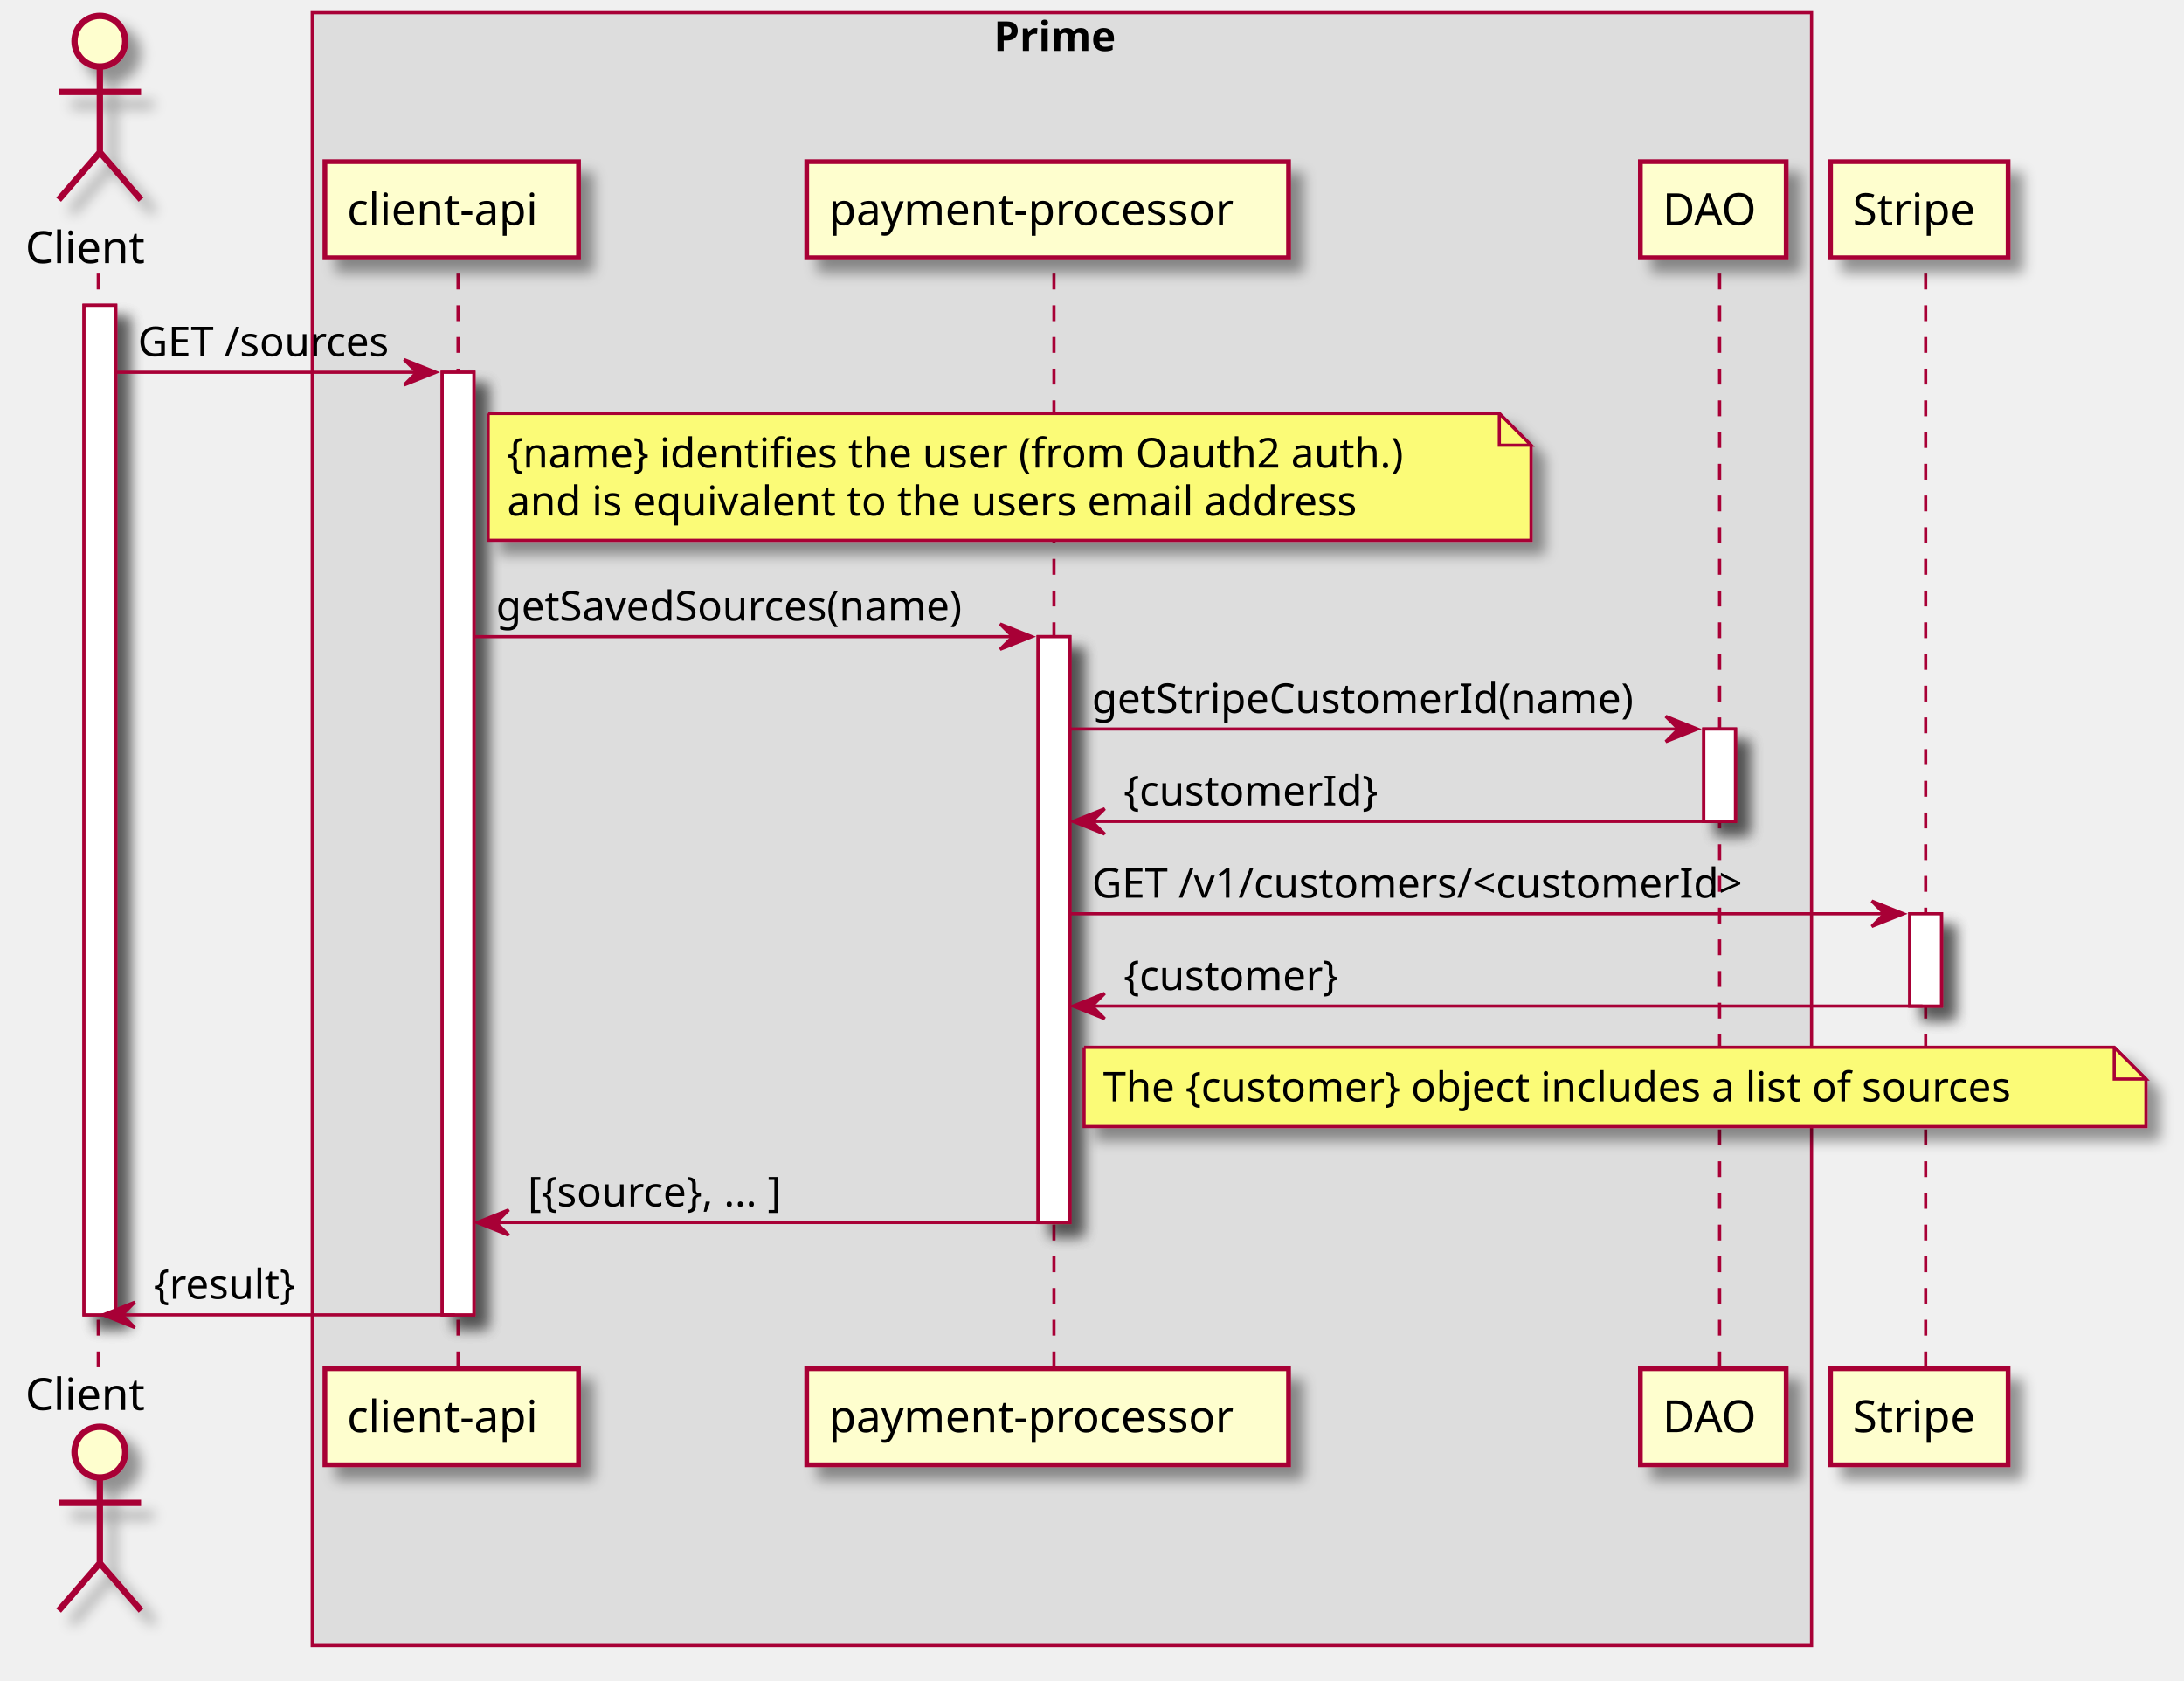
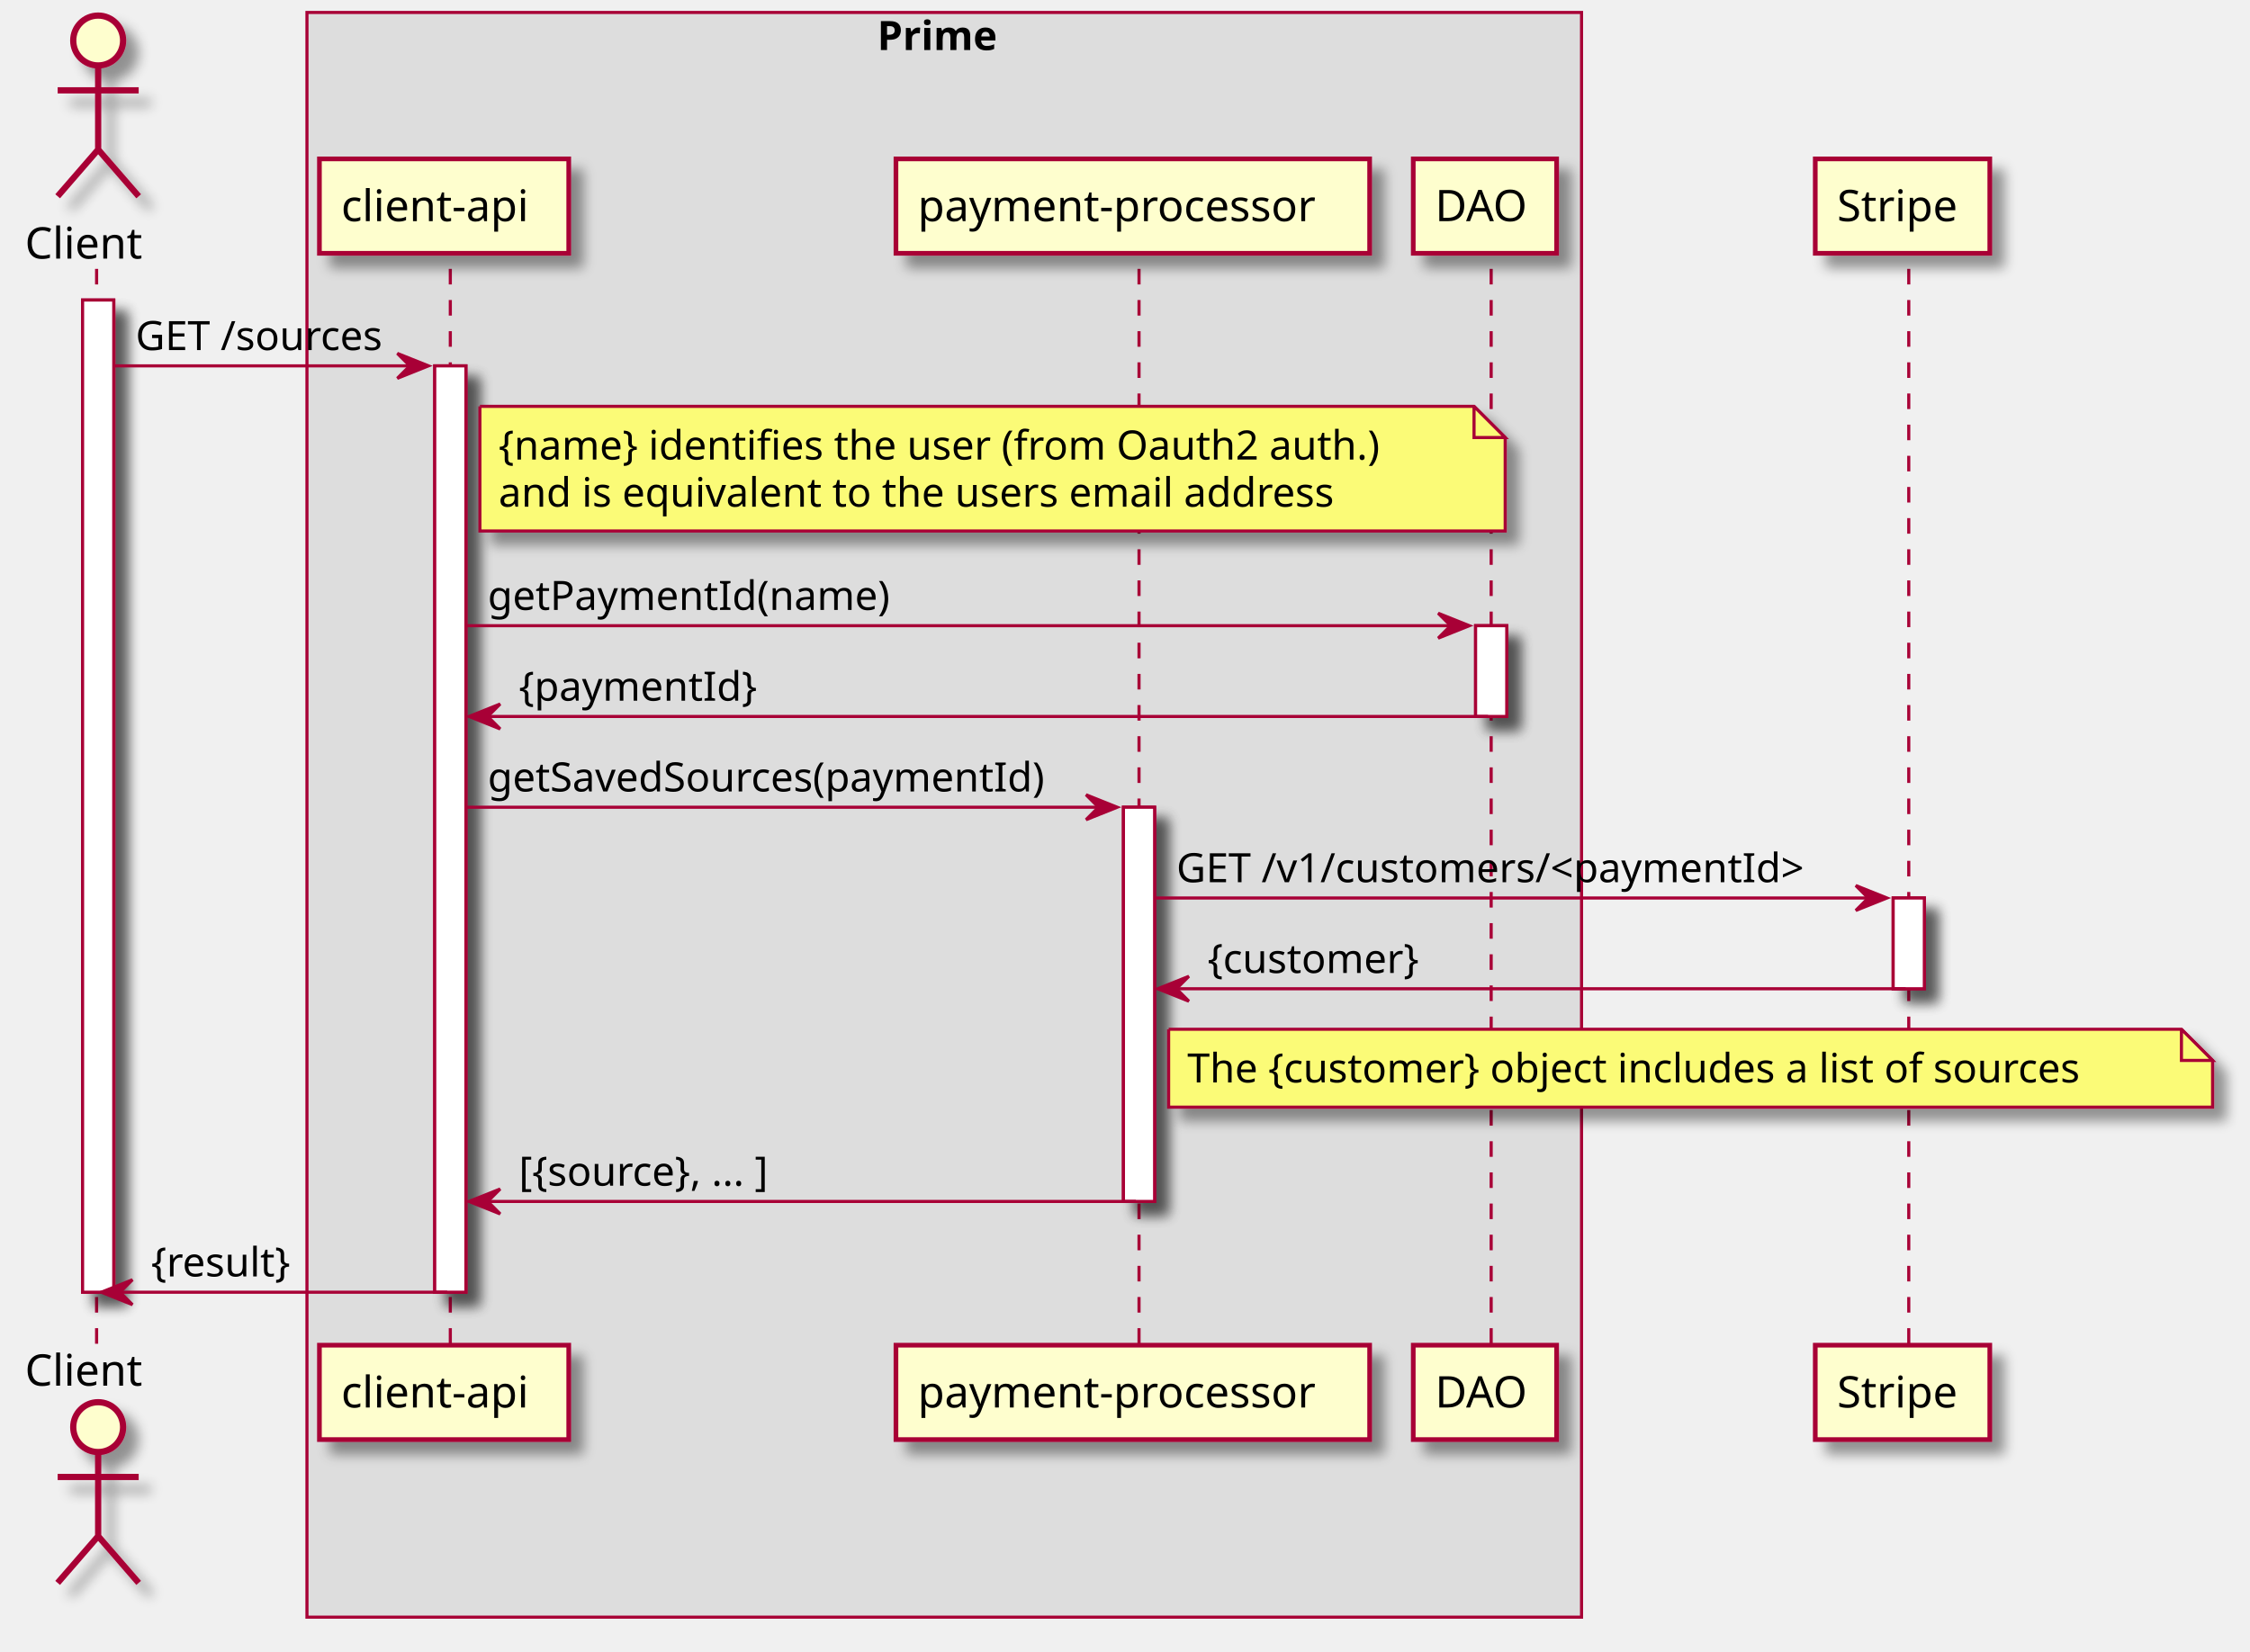
- <svg xmlns="http://www.w3.org/2000/svg" contentScriptType="application/ecmascript" contentStyleType="text/css" height="530px" preserveAspectRatio="none" style="width:689px;height:530px;" version="1.1" viewBox="0 0 689 530" width="689px" zoomAndPan="magnify">
+ <svg xmlns="http://www.w3.org/2000/svg" contentScriptType="application/ecmascript" contentStyleType="text/css" height="530px" preserveAspectRatio="none" style="width:722px;height:530px;" version="1.1" viewBox="0 0 722 530" width="722px" zoomAndPan="magnify">
  <defs>
-     <filter height="300%" id="f17xri15ihvmow" width="300%" x="-1" y="-1">
+     <filter height="300%" id="f1k03ztkfhq18d" width="300%" x="-1" y="-1">
      <feGaussianBlur result="blurOut" stdDeviation="2.0" />
      <feColorMatrix in="blurOut" result="blurOut2" type="matrix" values="0 0 0 0 0 0 0 0 0 0 0 0 0 0 0 0 0 0 .4 0" />
      <feOffset dx="4.0" dy="4.0" in="blurOut2" result="blurOut3" />
      <feBlend in="SourceGraphic" in2="blurOut3" mode="normal" />
    </filter>
  </defs>
  <g>
-     <rect fill="#DDDDDD" height="515.055" style="stroke: #A80036; stroke-width: 1.0;" width="473" x="98.5" y="4" />
-     <text fill="#000000" font-family="sans-serif" font-size="13" font-weight="bold" lengthAdjust="spacingAndGlyphs" textLength="43" x="313.5" y="16.067">Prime</text>
-     <rect fill="#FFFFFF" filter="url(#f17xri15ihvmow)" height="318.461" style="stroke: #A80036; stroke-width: 1.0;" width="10" x="26.5" y="96.297" />
-     <rect fill="#FFFFFF" filter="url(#f17xri15ihvmow)" height="297.328" style="stroke: #A80036; stroke-width: 1.0;" width="10" x="139.5" y="117.43" />
-     <rect fill="#FFFFFF" filter="url(#f17xri15ihvmow)" height="184.797" style="stroke: #A80036; stroke-width: 1.0;" width="10" x="327.5" y="200.828" />
-     <rect fill="#FFFFFF" filter="url(#f17xri15ihvmow)" height="29.133" style="stroke: #A80036; stroke-width: 1.0;" width="10" x="537.5" y="229.961" />
-     <rect fill="#FFFFFF" filter="url(#f17xri15ihvmow)" height="29.133" style="stroke: #A80036; stroke-width: 1.0;" width="10" x="602.5" y="288.227" />
+     <rect fill="#DDDDDD" height="515.055" style="stroke: #A80036; stroke-width: 1.0;" width="409" x="98.5" y="4" />
+     <text fill="#000000" font-family="sans-serif" font-size="13" font-weight="bold" lengthAdjust="spacingAndGlyphs" textLength="43" x="281.5" y="16.067">Prime</text>
+     <rect fill="#FFFFFF" filter="url(#f1k03ztkfhq18d)" height="318.461" style="stroke: #A80036; stroke-width: 1.0;" width="10" x="26.5" y="96.297" />
+     <rect fill="#FFFFFF" filter="url(#f1k03ztkfhq18d)" height="297.328" style="stroke: #A80036; stroke-width: 1.0;" width="10" x="139.5" y="117.43" />
+     <rect fill="#FFFFFF" filter="url(#f1k03ztkfhq18d)" height="126.531" style="stroke: #A80036; stroke-width: 1.0;" width="10" x="360.5" y="259.094" />
+     <rect fill="#FFFFFF" filter="url(#f1k03ztkfhq18d)" height="29.133" style="stroke: #A80036; stroke-width: 1.0;" width="10" x="473.5" y="200.828" />
+     <rect fill="#FFFFFF" filter="url(#f1k03ztkfhq18d)" height="29.133" style="stroke: #A80036; stroke-width: 1.0;" width="10" x="607.5" y="288.227" />
    <line style="stroke: #A80036; stroke-width: 1.0; stroke-dasharray: 5.0,5.0;" x1="31" x2="31" y1="86.297" y2="432.758" />
    <line style="stroke: #A80036; stroke-width: 1.0; stroke-dasharray: 5.0,5.0;" x1="144.5" x2="144.5" y1="86.297" y2="432.758" />
-     <line style="stroke: #A80036; stroke-width: 1.0; stroke-dasharray: 5.0,5.0;" x1="332.5" x2="332.5" y1="86.297" y2="432.758" />
-     <line style="stroke: #A80036; stroke-width: 1.0; stroke-dasharray: 5.0,5.0;" x1="542.5" x2="542.5" y1="86.297" y2="432.758" />
-     <line style="stroke: #A80036; stroke-width: 1.0; stroke-dasharray: 5.0,5.0;" x1="607.5" x2="607.5" y1="86.297" y2="432.758" />
+     <line style="stroke: #A80036; stroke-width: 1.0; stroke-dasharray: 5.0,5.0;" x1="365.5" x2="365.5" y1="86.297" y2="432.758" />
+     <line style="stroke: #A80036; stroke-width: 1.0; stroke-dasharray: 5.0,5.0;" x1="478.5" x2="478.5" y1="86.297" y2="432.758" />
+     <line style="stroke: #A80036; stroke-width: 1.0; stroke-dasharray: 5.0,5.0;" x1="612.5" x2="612.5" y1="86.297" y2="432.758" />
    <text fill="#000000" font-family="sans-serif" font-size="14" lengthAdjust="spacingAndGlyphs" textLength="41" x="8" y="82.995">Client</text>
-     <ellipse cx="31.5" cy="13" fill="#FEFECE" filter="url(#f17xri15ihvmow)" rx="8" ry="8" style="stroke: #A80036; stroke-width: 2.0;" />
-     <path d="M31.5,21 L31.5,48 M18.5,29 L44.5,29 M31.5,48 L18.5,63 M31.5,48 L44.5,63 " fill="none" filter="url(#f17xri15ihvmow)" style="stroke: #A80036; stroke-width: 2.0;" />
+     <ellipse cx="31.5" cy="13" fill="#FEFECE" filter="url(#f1k03ztkfhq18d)" rx="8" ry="8" style="stroke: #A80036; stroke-width: 2.0;" />
+     <path d="M31.5,21 L31.5,48 M18.5,29 L44.5,29 M31.5,48 L18.5,63 M31.5,48 L44.5,63 " fill="none" filter="url(#f1k03ztkfhq18d)" style="stroke: #A80036; stroke-width: 2.0;" />
    <text fill="#000000" font-family="sans-serif" font-size="14" lengthAdjust="spacingAndGlyphs" textLength="41" x="8" y="444.753">Client</text>
-     <ellipse cx="31.5" cy="458.055" fill="#FEFECE" filter="url(#f17xri15ihvmow)" rx="8" ry="8" style="stroke: #A80036; stroke-width: 2.0;" />
-     <path d="M31.5,466.055 L31.5,493.055 M18.5,474.055 L44.5,474.055 M31.5,493.055 L18.5,508.055 M31.5,493.055 L44.5,508.055 " fill="none" filter="url(#f17xri15ihvmow)" style="stroke: #A80036; stroke-width: 2.0;" />
-     <rect fill="#FEFECE" filter="url(#f17xri15ihvmow)" height="30.297" style="stroke: #A80036; stroke-width: 1.5;" width="80" x="102.5" y="51" />
+     <ellipse cx="31.5" cy="458.055" fill="#FEFECE" filter="url(#f1k03ztkfhq18d)" rx="8" ry="8" style="stroke: #A80036; stroke-width: 2.0;" />
+     <path d="M31.5,466.055 L31.5,493.055 M18.5,474.055 L44.5,474.055 M31.5,493.055 L18.5,508.055 M31.5,493.055 L44.5,508.055 " fill="none" filter="url(#f1k03ztkfhq18d)" style="stroke: #A80036; stroke-width: 2.0;" />
+     <rect fill="#FEFECE" filter="url(#f1k03ztkfhq18d)" height="30.297" style="stroke: #A80036; stroke-width: 1.5;" width="80" x="102.5" y="51" />
    <text fill="#000000" font-family="sans-serif" font-size="14" lengthAdjust="spacingAndGlyphs" textLength="66" x="109.5" y="70.995">client-api</text>
-     <rect fill="#FEFECE" filter="url(#f17xri15ihvmow)" height="30.297" style="stroke: #A80036; stroke-width: 1.5;" width="80" x="102.5" y="431.758" />
+     <rect fill="#FEFECE" filter="url(#f1k03ztkfhq18d)" height="30.297" style="stroke: #A80036; stroke-width: 1.5;" width="80" x="102.5" y="431.758" />
    <text fill="#000000" font-family="sans-serif" font-size="14" lengthAdjust="spacingAndGlyphs" textLength="66" x="109.5" y="451.753">client-api</text>
-     <rect fill="#FEFECE" filter="url(#f17xri15ihvmow)" height="30.297" style="stroke: #A80036; stroke-width: 1.5;" width="152" x="254.5" y="51" />
-     <text fill="#000000" font-family="sans-serif" font-size="14" lengthAdjust="spacingAndGlyphs" textLength="138" x="261.5" y="70.995">payment-processor</text>
-     <rect fill="#FEFECE" filter="url(#f17xri15ihvmow)" height="30.297" style="stroke: #A80036; stroke-width: 1.5;" width="152" x="254.5" y="431.758" />
-     <text fill="#000000" font-family="sans-serif" font-size="14" lengthAdjust="spacingAndGlyphs" textLength="138" x="261.5" y="451.753">payment-processor</text>
-     <rect fill="#FEFECE" filter="url(#f17xri15ihvmow)" height="30.297" style="stroke: #A80036; stroke-width: 1.5;" width="46" x="517.5" y="51" />
-     <text fill="#000000" font-family="sans-serif" font-size="14" lengthAdjust="spacingAndGlyphs" textLength="32" x="524.5" y="70.995">DAO</text>
-     <rect fill="#FEFECE" filter="url(#f17xri15ihvmow)" height="30.297" style="stroke: #A80036; stroke-width: 1.5;" width="46" x="517.5" y="431.758" />
-     <text fill="#000000" font-family="sans-serif" font-size="14" lengthAdjust="spacingAndGlyphs" textLength="32" x="524.5" y="451.753">DAO</text>
-     <rect fill="#FEFECE" filter="url(#f17xri15ihvmow)" height="30.297" style="stroke: #A80036; stroke-width: 1.5;" width="56" x="577.5" y="51" />
-     <text fill="#000000" font-family="sans-serif" font-size="14" lengthAdjust="spacingAndGlyphs" textLength="42" x="584.5" y="70.995">Stripe</text>
-     <rect fill="#FEFECE" filter="url(#f17xri15ihvmow)" height="30.297" style="stroke: #A80036; stroke-width: 1.5;" width="56" x="577.5" y="431.758" />
-     <text fill="#000000" font-family="sans-serif" font-size="14" lengthAdjust="spacingAndGlyphs" textLength="42" x="584.5" y="451.753">Stripe</text>
-     <rect fill="#FFFFFF" filter="url(#f17xri15ihvmow)" height="318.461" style="stroke: #A80036; stroke-width: 1.0;" width="10" x="26.5" y="96.297" />
-     <rect fill="#FFFFFF" filter="url(#f17xri15ihvmow)" height="297.328" style="stroke: #A80036; stroke-width: 1.0;" width="10" x="139.5" y="117.43" />
-     <rect fill="#FFFFFF" filter="url(#f17xri15ihvmow)" height="184.797" style="stroke: #A80036; stroke-width: 1.0;" width="10" x="327.5" y="200.828" />
-     <rect fill="#FFFFFF" filter="url(#f17xri15ihvmow)" height="29.133" style="stroke: #A80036; stroke-width: 1.0;" width="10" x="537.5" y="229.961" />
-     <rect fill="#FFFFFF" filter="url(#f17xri15ihvmow)" height="29.133" style="stroke: #A80036; stroke-width: 1.0;" width="10" x="602.5" y="288.227" />
+     <rect fill="#FEFECE" filter="url(#f1k03ztkfhq18d)" height="30.297" style="stroke: #A80036; stroke-width: 1.5;" width="152" x="287.5" y="51" />
+     <text fill="#000000" font-family="sans-serif" font-size="14" lengthAdjust="spacingAndGlyphs" textLength="138" x="294.5" y="70.995">payment-processor</text>
+     <rect fill="#FEFECE" filter="url(#f1k03ztkfhq18d)" height="30.297" style="stroke: #A80036; stroke-width: 1.5;" width="152" x="287.5" y="431.758" />
+     <text fill="#000000" font-family="sans-serif" font-size="14" lengthAdjust="spacingAndGlyphs" textLength="138" x="294.5" y="451.753">payment-processor</text>
+     <rect fill="#FEFECE" filter="url(#f1k03ztkfhq18d)" height="30.297" style="stroke: #A80036; stroke-width: 1.5;" width="46" x="453.5" y="51" />
+     <text fill="#000000" font-family="sans-serif" font-size="14" lengthAdjust="spacingAndGlyphs" textLength="32" x="460.5" y="70.995">DAO</text>
+     <rect fill="#FEFECE" filter="url(#f1k03ztkfhq18d)" height="30.297" style="stroke: #A80036; stroke-width: 1.5;" width="46" x="453.5" y="431.758" />
+     <text fill="#000000" font-family="sans-serif" font-size="14" lengthAdjust="spacingAndGlyphs" textLength="32" x="460.5" y="451.753">DAO</text>
+     <rect fill="#FEFECE" filter="url(#f1k03ztkfhq18d)" height="30.297" style="stroke: #A80036; stroke-width: 1.5;" width="56" x="582.5" y="51" />
+     <text fill="#000000" font-family="sans-serif" font-size="14" lengthAdjust="spacingAndGlyphs" textLength="42" x="589.5" y="70.995">Stripe</text>
+     <rect fill="#FEFECE" filter="url(#f1k03ztkfhq18d)" height="30.297" style="stroke: #A80036; stroke-width: 1.5;" width="56" x="582.5" y="431.758" />
+     <text fill="#000000" font-family="sans-serif" font-size="14" lengthAdjust="spacingAndGlyphs" textLength="42" x="589.5" y="451.753">Stripe</text>
+     <rect fill="#FFFFFF" filter="url(#f1k03ztkfhq18d)" height="318.461" style="stroke: #A80036; stroke-width: 1.0;" width="10" x="26.5" y="96.297" />
+     <rect fill="#FFFFFF" filter="url(#f1k03ztkfhq18d)" height="297.328" style="stroke: #A80036; stroke-width: 1.0;" width="10" x="139.5" y="117.43" />
+     <rect fill="#FFFFFF" filter="url(#f1k03ztkfhq18d)" height="126.531" style="stroke: #A80036; stroke-width: 1.0;" width="10" x="360.5" y="259.094" />
+     <rect fill="#FFFFFF" filter="url(#f1k03ztkfhq18d)" height="29.133" style="stroke: #A80036; stroke-width: 1.0;" width="10" x="473.5" y="200.828" />
+     <rect fill="#FFFFFF" filter="url(#f1k03ztkfhq18d)" height="29.133" style="stroke: #A80036; stroke-width: 1.0;" width="10" x="607.5" y="288.227" />
    <polygon fill="#A80036" points="127.5,113.43,137.5,117.43,127.5,121.43,131.5,117.43" style="stroke: #A80036; stroke-width: 1.0;" />
    <line style="stroke: #A80036; stroke-width: 1.0;" x1="36.5" x2="133.5" y1="117.43" y2="117.43" />
    <text fill="#000000" font-family="sans-serif" font-size="13" lengthAdjust="spacingAndGlyphs" textLength="84" x="43.5" y="112.364">GET /sources</text>
-     <path d="M154,130.43 L154,170.43 L483,170.43 L483,140.43 L473,130.43 L154,130.43 " fill="#FBFB77" filter="url(#f17xri15ihvmow)" style="stroke: #A80036; stroke-width: 1.0;" />
+     <path d="M154,130.43 L154,170.43 L483,170.43 L483,140.43 L473,130.43 L154,130.43 " fill="#FBFB77" filter="url(#f1k03ztkfhq18d)" style="stroke: #A80036; stroke-width: 1.0;" />
    <path d="M473,130.43 L473,140.43 L483,140.43 L473,130.43 " fill="#FBFB77" style="stroke: #A80036; stroke-width: 1.0;" />
    <text fill="#000000" font-family="sans-serif" font-size="13" lengthAdjust="spacingAndGlyphs" textLength="308" x="160" y="147.497">{name} identifies the user (from Oauth2 auth.)</text>
    <text fill="#000000" font-family="sans-serif" font-size="13" lengthAdjust="spacingAndGlyphs" textLength="289" x="160" y="162.629">and is equivalent to the users email address</text>
-     <polygon fill="#A80036" points="315.5,196.828,325.5,200.828,315.5,204.828,319.5,200.828" style="stroke: #A80036; stroke-width: 1.0;" />
-     <line style="stroke: #A80036; stroke-width: 1.0;" x1="149.5" x2="321.5" y1="200.828" y2="200.828" />
-     <text fill="#000000" font-family="sans-serif" font-size="13" lengthAdjust="spacingAndGlyphs" textLength="159" x="156.5" y="195.762">getSavedSources(name)</text>
-     <polygon fill="#A80036" points="525.5,225.961,535.5,229.961,525.5,233.961,529.5,229.961" style="stroke: #A80036; stroke-width: 1.0;" />
-     <line style="stroke: #A80036; stroke-width: 1.0;" x1="337.5" x2="531.5" y1="229.961" y2="229.961" />
-     <text fill="#000000" font-family="sans-serif" font-size="13" lengthAdjust="spacingAndGlyphs" textLength="181" x="344.5" y="224.895">getStripeCustomerId(name)</text>
-     <polygon fill="#A80036" points="348.5,255.094,338.5,259.094,348.5,263.094,344.5,259.094" style="stroke: #A80036; stroke-width: 1.0;" />
-     <line style="stroke: #A80036; stroke-width: 1.0;" x1="342.5" x2="541.5" y1="259.094" y2="259.094" />
-     <text fill="#000000" font-family="sans-serif" font-size="13" lengthAdjust="spacingAndGlyphs" textLength="89" x="354.5" y="254.028">{customerId}</text>
-     <polygon fill="#A80036" points="590.5,284.227,600.5,288.227,590.5,292.227,594.5,288.227" style="stroke: #A80036; stroke-width: 1.0;" />
-     <line style="stroke: #A80036; stroke-width: 1.0;" x1="337.5" x2="596.5" y1="288.227" y2="288.227" />
-     <text fill="#000000" font-family="sans-serif" font-size="13" lengthAdjust="spacingAndGlyphs" textLength="221" x="344.5" y="283.161">GET /v1/customers/&lt;customerId&gt;</text>
-     <polygon fill="#A80036" points="348.5,313.359,338.5,317.359,348.5,321.359,344.5,317.359" style="stroke: #A80036; stroke-width: 1.0;" />
-     <line style="stroke: #A80036; stroke-width: 1.0;" x1="342.5" x2="606.5" y1="317.359" y2="317.359" />
-     <text fill="#000000" font-family="sans-serif" font-size="13" lengthAdjust="spacingAndGlyphs" textLength="77" x="354.5" y="312.293">{customer}</text>
-     <path d="M342,330.359 L342,355.359 L677,355.359 L677,340.359 L667,330.359 L342,330.359 " fill="#FBFB77" filter="url(#f17xri15ihvmow)" style="stroke: #A80036; stroke-width: 1.0;" />
-     <path d="M667,330.359 L667,340.359 L677,340.359 L667,330.359 " fill="#FBFB77" style="stroke: #A80036; stroke-width: 1.0;" />
-     <text fill="#000000" font-family="sans-serif" font-size="13" lengthAdjust="spacingAndGlyphs" textLength="314" x="348" y="347.426">The {customer} object includes a list of sources</text>
+     <polygon fill="#A80036" points="461.5,196.828,471.5,200.828,461.5,204.828,465.5,200.828" style="stroke: #A80036; stroke-width: 1.0;" />
+     <line style="stroke: #A80036; stroke-width: 1.0;" x1="149.5" x2="467.5" y1="200.828" y2="200.828" />
+     <text fill="#000000" font-family="sans-serif" font-size="13" lengthAdjust="spacingAndGlyphs" textLength="138" x="156.5" y="195.762">getPaymentId(name)</text>
+     <polygon fill="#A80036" points="160.5,225.961,150.5,229.961,160.5,233.961,156.5,229.961" style="stroke: #A80036; stroke-width: 1.0;" />
+     <line style="stroke: #A80036; stroke-width: 1.0;" x1="154.5" x2="477.5" y1="229.961" y2="229.961" />
+     <text fill="#000000" font-family="sans-serif" font-size="13" lengthAdjust="spacingAndGlyphs" textLength="86" x="166.5" y="224.895">{paymentId}</text>
+     <polygon fill="#A80036" points="348.5,255.094,358.5,259.094,348.5,263.094,352.5,259.094" style="stroke: #A80036; stroke-width: 1.0;" />
+     <line style="stroke: #A80036; stroke-width: 1.0;" x1="149.5" x2="354.5" y1="259.094" y2="259.094" />
+     <text fill="#000000" font-family="sans-serif" font-size="13" lengthAdjust="spacingAndGlyphs" textLength="192" x="156.5" y="254.028">getSavedSources(paymentId)</text>
+     <polygon fill="#A80036" points="595.5,284.227,605.5,288.227,595.5,292.227,599.5,288.227" style="stroke: #A80036; stroke-width: 1.0;" />
+     <line style="stroke: #A80036; stroke-width: 1.0;" x1="370.5" x2="601.5" y1="288.227" y2="288.227" />
+     <text fill="#000000" font-family="sans-serif" font-size="13" lengthAdjust="spacingAndGlyphs" textLength="218" x="377.5" y="283.161">GET /v1/customers/&lt;paymentId&gt;</text>
+     <polygon fill="#A80036" points="381.5,313.359,371.5,317.359,381.5,321.359,377.5,317.359" style="stroke: #A80036; stroke-width: 1.0;" />
+     <line style="stroke: #A80036; stroke-width: 1.0;" x1="375.5" x2="611.5" y1="317.359" y2="317.359" />
+     <text fill="#000000" font-family="sans-serif" font-size="13" lengthAdjust="spacingAndGlyphs" textLength="77" x="387.5" y="312.293">{customer}</text>
+     <path d="M375,330.359 L375,355.359 L710,355.359 L710,340.359 L700,330.359 L375,330.359 " fill="#FBFB77" filter="url(#f1k03ztkfhq18d)" style="stroke: #A80036; stroke-width: 1.0;" />
+     <path d="M700,330.359 L700,340.359 L710,340.359 L700,330.359 " fill="#FBFB77" style="stroke: #A80036; stroke-width: 1.0;" />
+     <text fill="#000000" font-family="sans-serif" font-size="13" lengthAdjust="spacingAndGlyphs" textLength="314" x="381" y="347.426">The {customer} object includes a list of sources</text>
    <polygon fill="#A80036" points="160.5,381.625,150.5,385.625,160.5,389.625,156.5,385.625" style="stroke: #A80036; stroke-width: 1.0;" />
-     <line style="stroke: #A80036; stroke-width: 1.0;" x1="154.5" x2="331.5" y1="385.625" y2="385.625" />
+     <line style="stroke: #A80036; stroke-width: 1.0;" x1="154.5" x2="364.5" y1="385.625" y2="385.625" />
    <text fill="#000000" font-family="sans-serif" font-size="13" lengthAdjust="spacingAndGlyphs" textLength="93" x="166.5" y="380.559">[{source}, ... ]</text>
    <polygon fill="#A80036" points="42.5,410.758,32.5,414.758,42.5,418.758,38.5,414.758" style="stroke: #A80036; stroke-width: 1.0;" />
    <line style="stroke: #A80036; stroke-width: 1.0;" x1="36.5" x2="143.5" y1="414.758" y2="414.758" />
    <text fill="#000000" font-family="sans-serif" font-size="13" lengthAdjust="spacingAndGlyphs" textLength="53" x="48.5" y="409.692">{result}</text>
  </g>
</svg>
